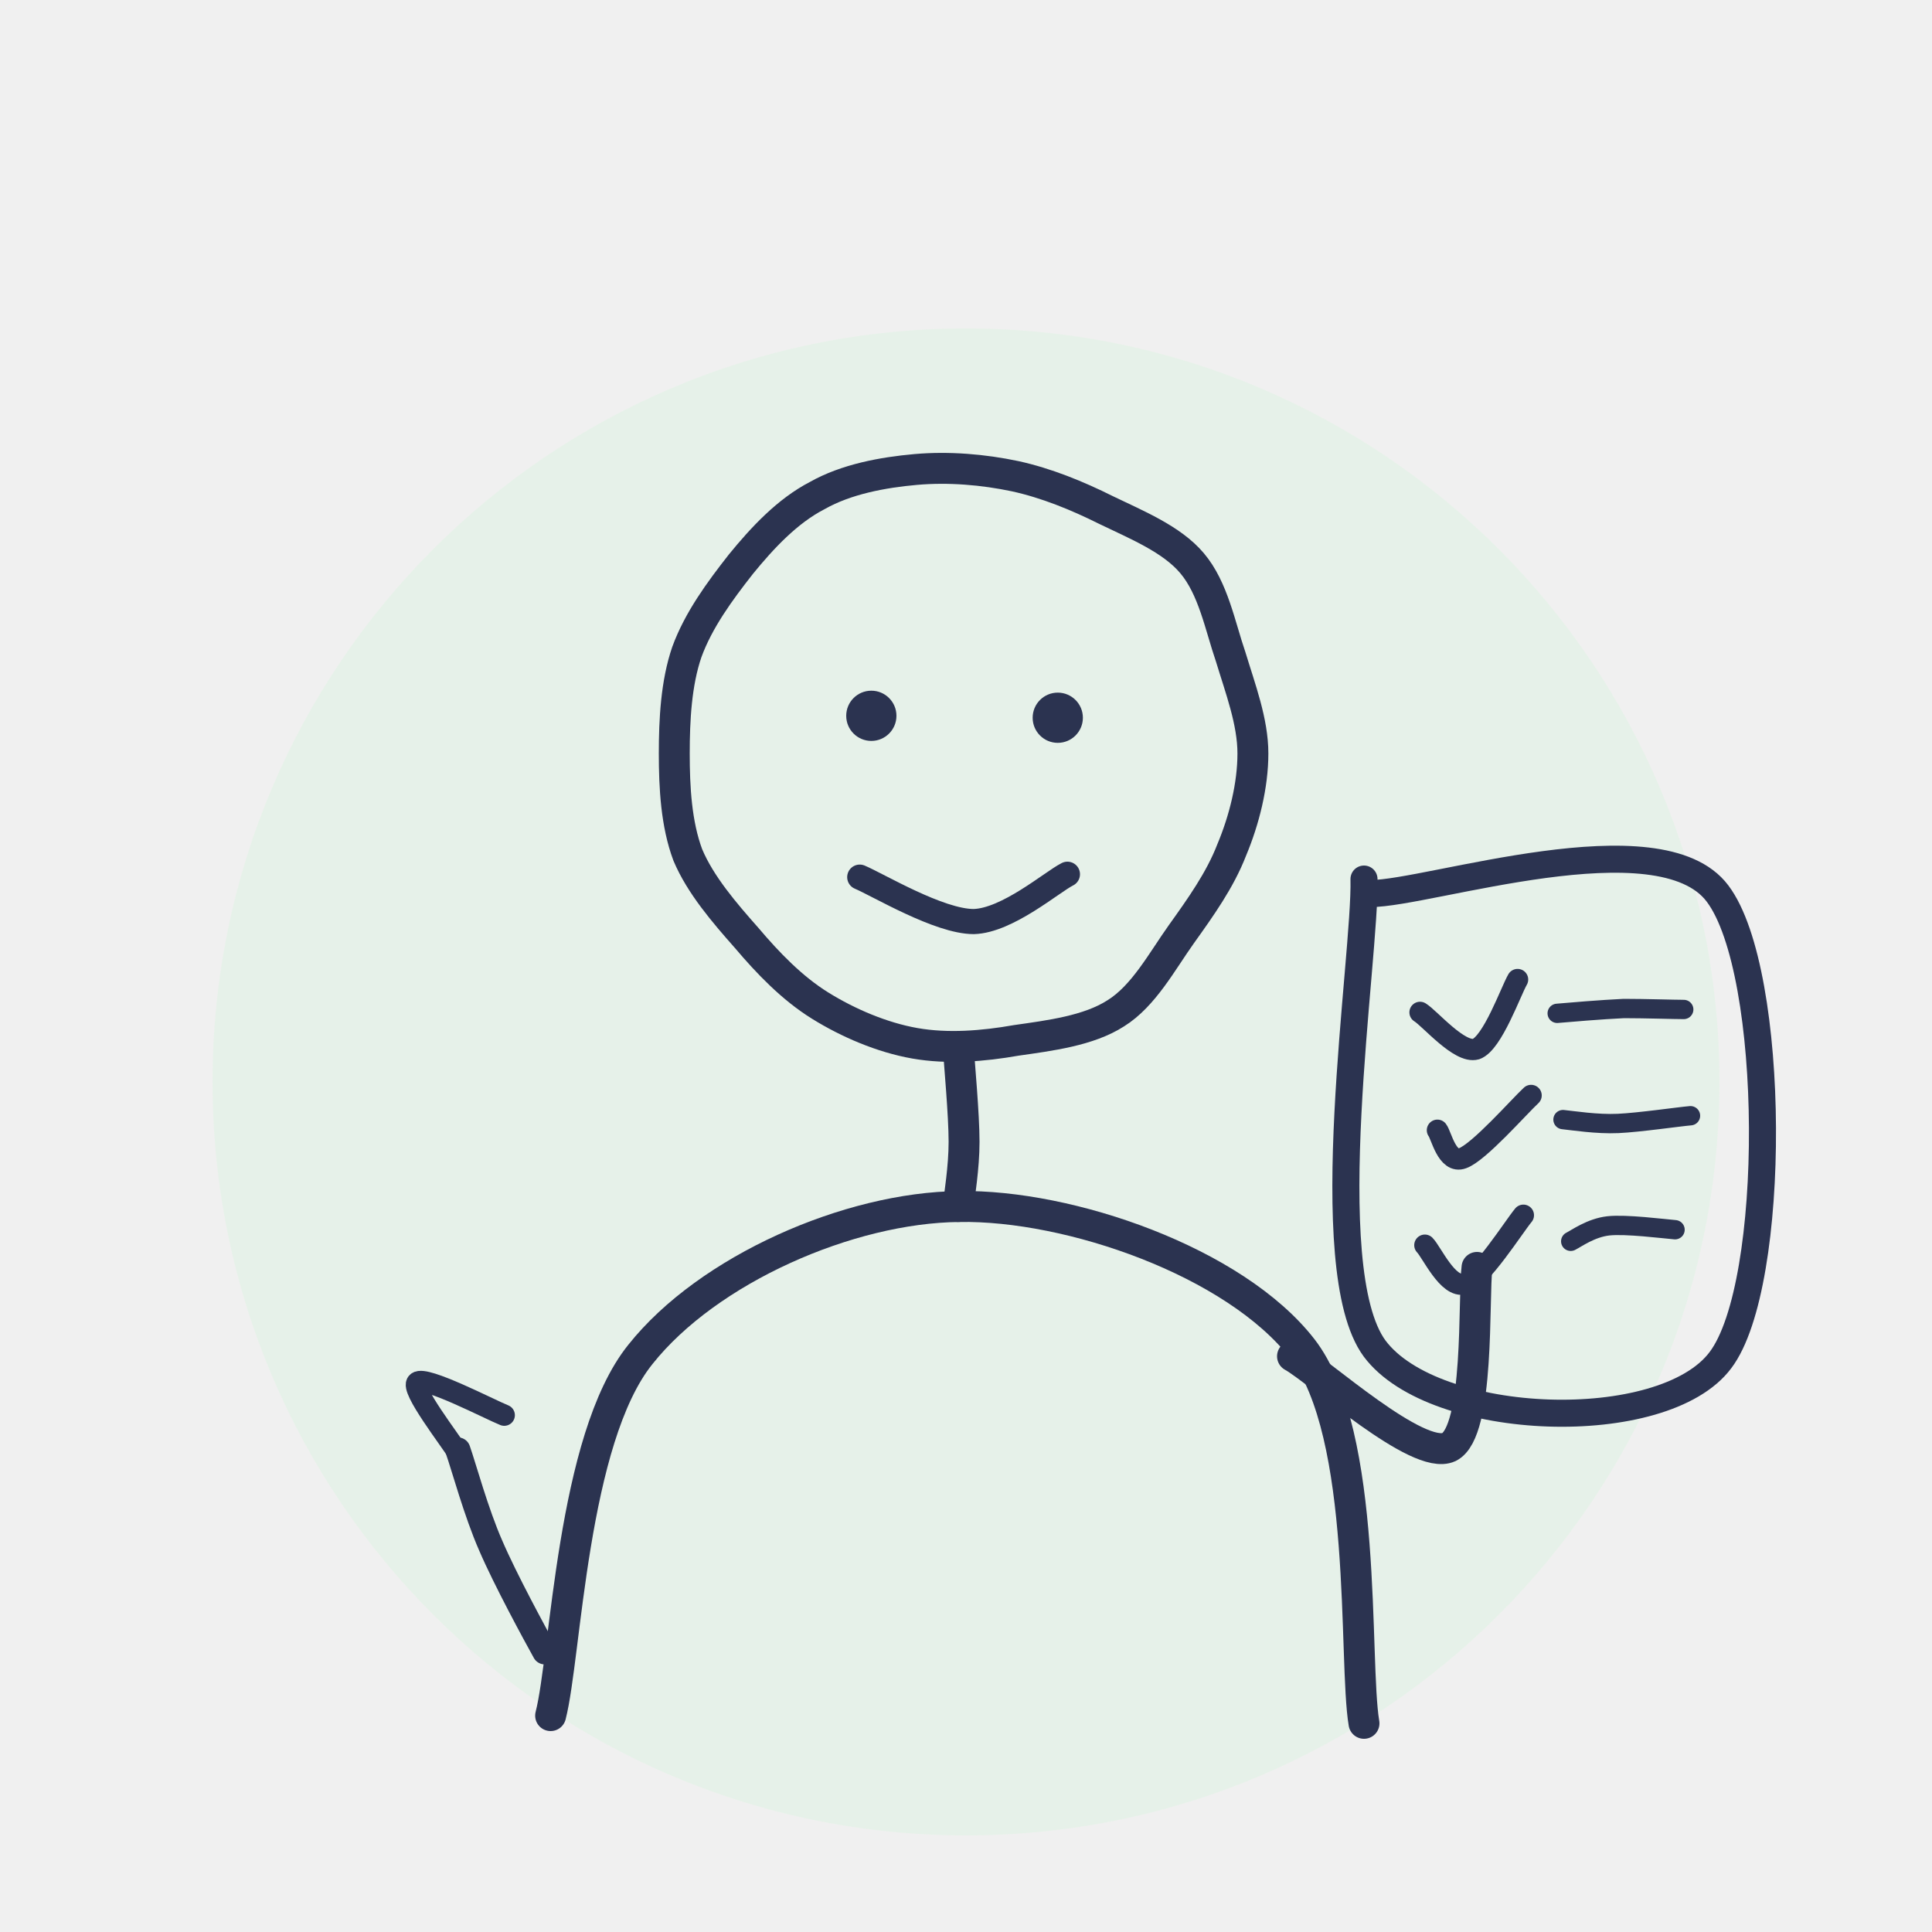
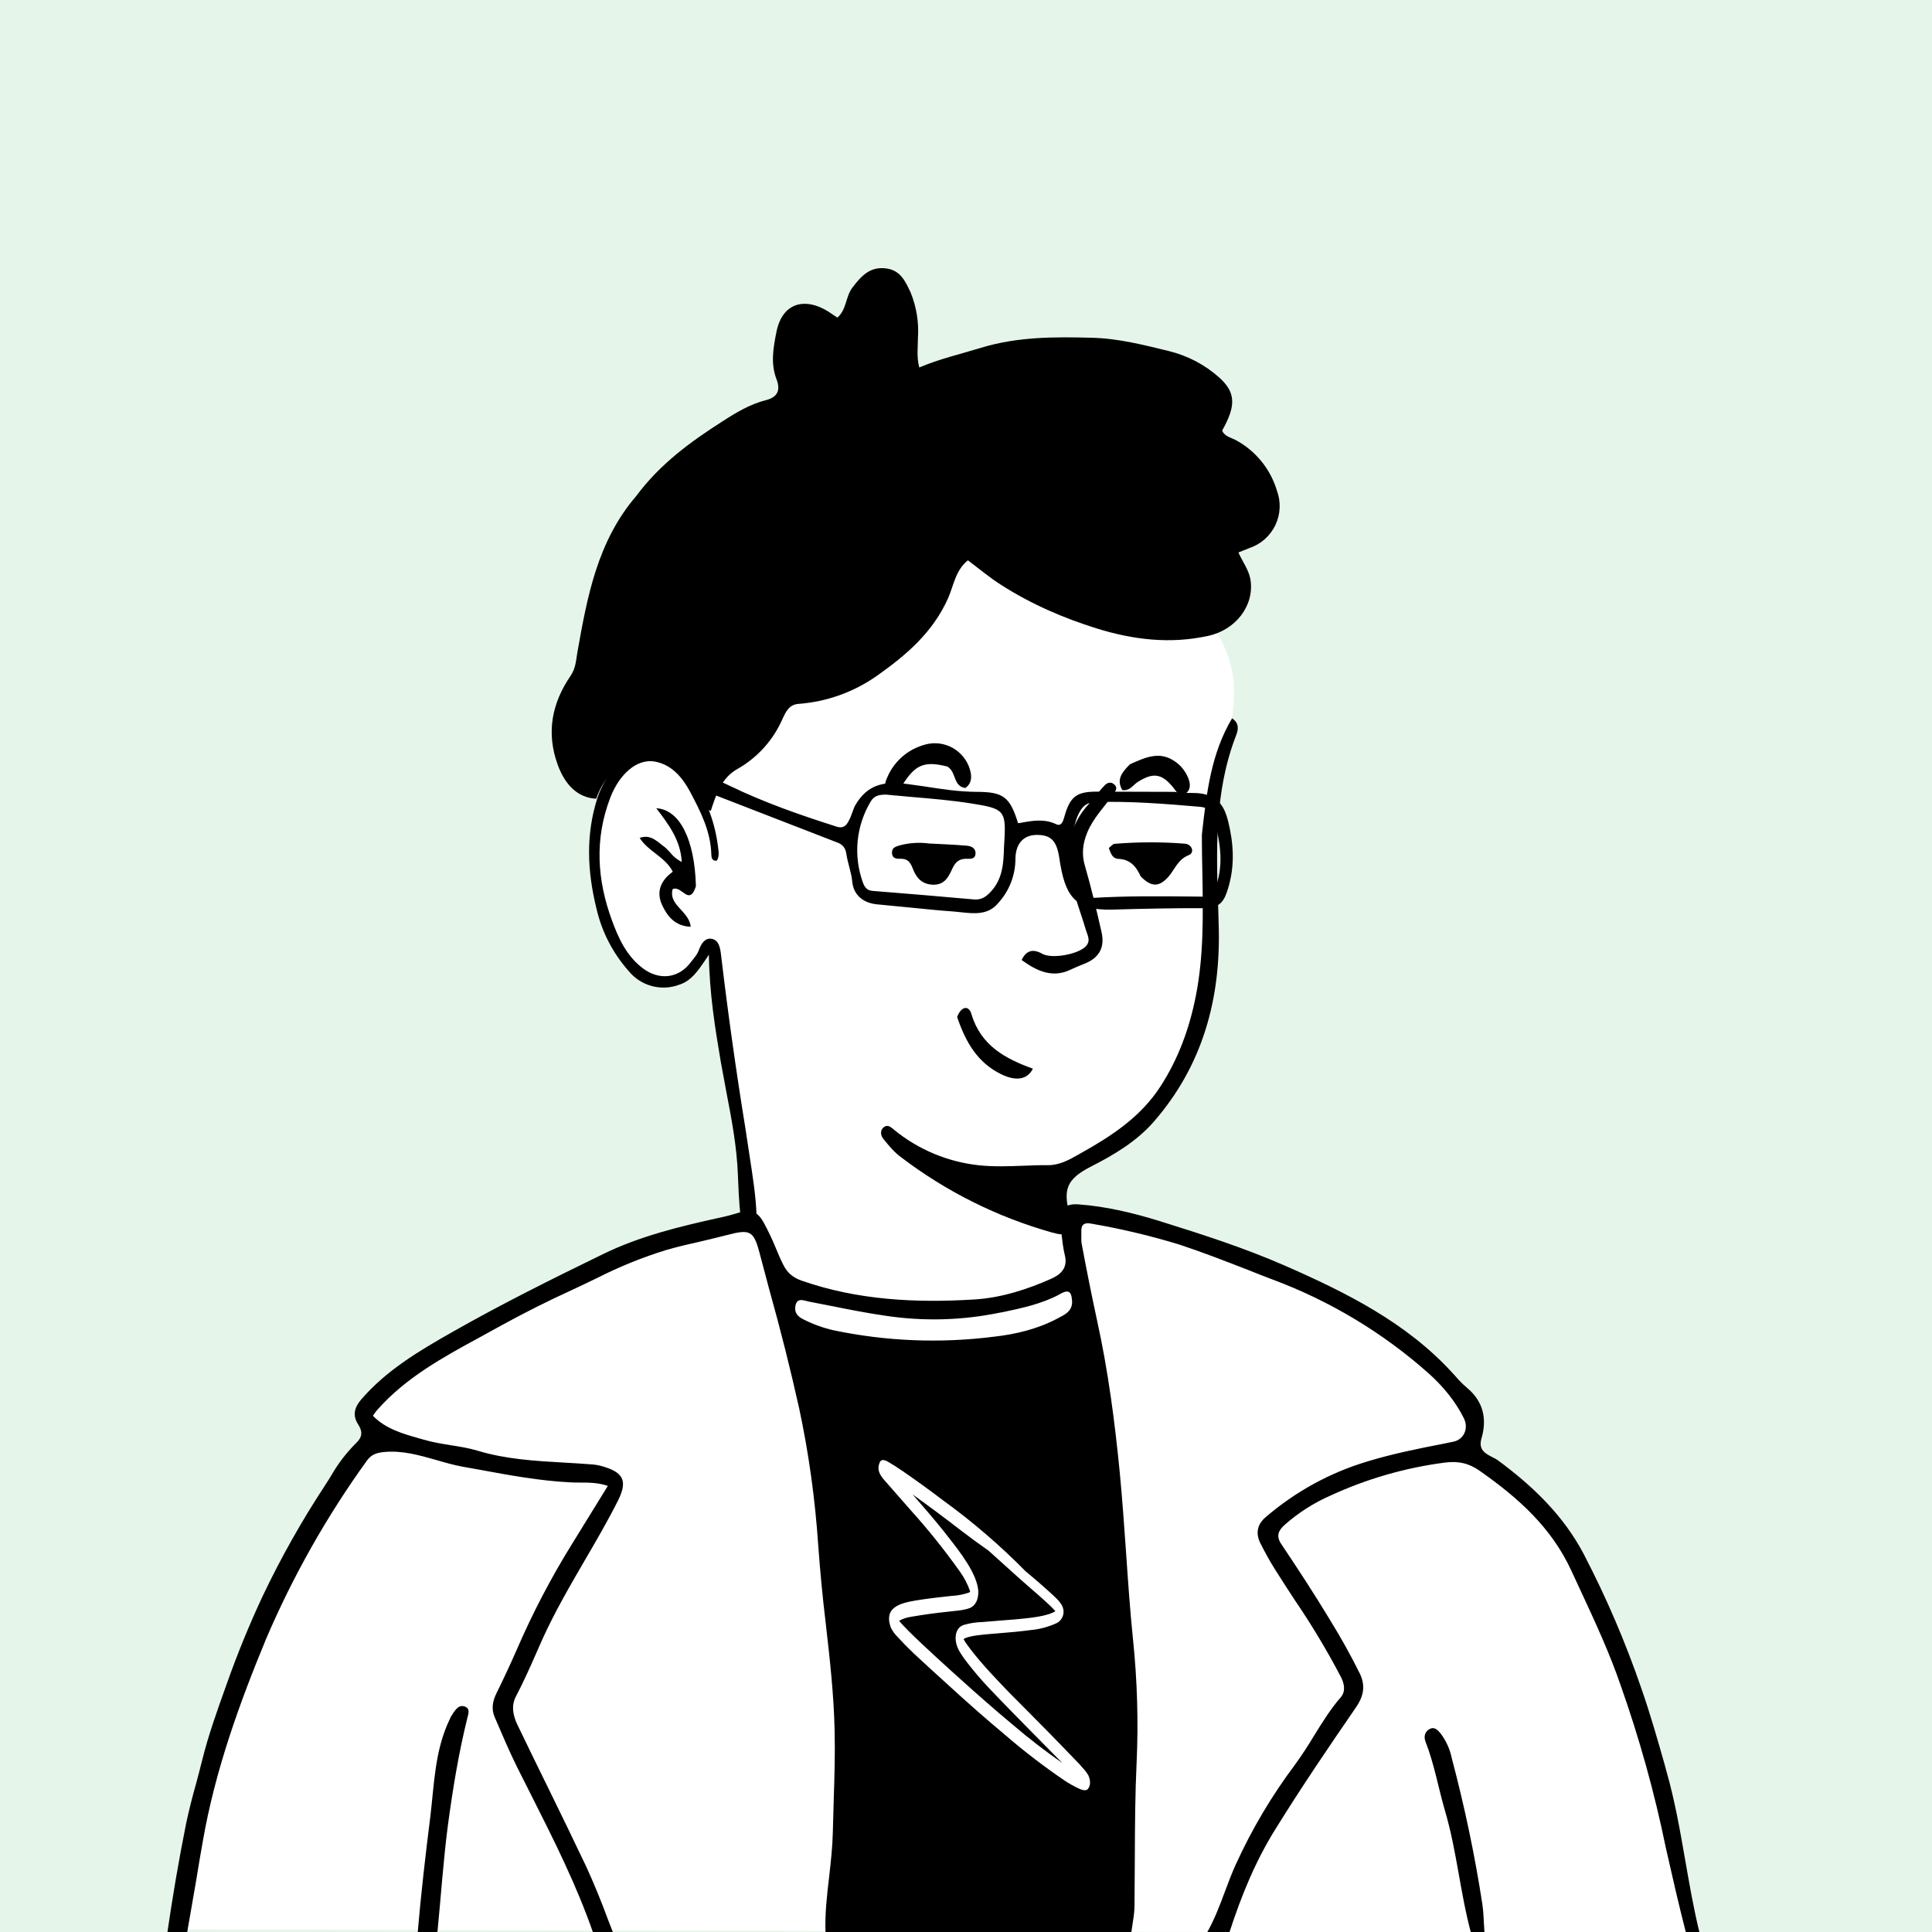
- <svg xmlns="http://www.w3.org/2000/svg" viewBox="0 0 200 200" width="200" height="200" role="img" aria-hidden="true">
-   <circle cx="100" cy="112" r="78" fill="#dff3e3" opacity="0.55" />
-   <path d="M127.5,88.0 C126.3,91.1 124.3,93.9 122.3,96.7 C120.3,99.5 118.4,103.1 115.5,104.9 C112.7,106.7 108.7,107.2 105.2,107.7 C101.8,108.3 98.1,108.6 94.7,108.0 C91.3,107.4 87.8,105.9 84.9,104.1 C82.0,102.3 79.5,99.7 77.3,97.1 C75.0,94.5 72.5,91.6 71.2,88.5 C70.0,85.3 69.8,81.5 69.8,78.0 C69.8,74.5 70.0,70.7 71.1,67.5 C72.3,64.2 74.5,61.2 76.7,58.4 C78.9,55.7 81.5,52.9 84.6,51.3 C87.6,49.6 91.4,48.9 94.8,48.6 C98.2,48.3 101.8,48.6 105.1,49.3 C108.3,50.0 111.5,51.3 114.5,52.8 C117.6,54.3 121.3,55.8 123.4,58.3 C125.6,60.9 126.3,64.8 127.4,68.0 C128.4,71.3 129.7,74.7 129.7,78.0 C129.7,81.3 128.8,84.9 127.5,88.0" fill="none" stroke="#2b3350" stroke-width="3.2" stroke-linecap="round" stroke-linejoin="round" />
-   <circle cx="90.2" cy="74.1" r="2.6" fill="#2b3350" />
-   <circle cx="109.5" cy="74.3" r="2.6" fill="#2b3350" />
-   <path d="M89.0,90.8 C90.9,91.6 97.2,95.4 100.8,95.4 C104.3,95.3 108.9,91.3 110.5,90.5" fill="none" stroke="#2b3350" stroke-width="2.6" stroke-linecap="round" stroke-linejoin="round" />
-   <path d="M99.2,108.4 C99.3,110.0 99.8,115.4 99.8,118.2 C99.8,120.9 99.3,123.8 99.2,124.9" fill="none" stroke="#2b3350" stroke-width="3.2" stroke-linecap="round" stroke-linejoin="round" />
-   <path d="M57.0,177.6 C58.6,171.4 59.2,149.0 66.3,140.2 C73.3,131.4 87.9,125.0 99.3,124.9 C110.7,124.7 127.8,130.6 134.8,139.6 C141.7,148.5 140.1,171.9 141.2,178.4" fill="none" stroke="#2b3350" stroke-width="3.2" stroke-linecap="round" stroke-linejoin="round" />
-   <path d="M133.8,140.4 C136.5,141.9 146.8,151.3 150.0,149.8 C153.2,148.2 152.5,134.3 152.9,131.2" fill="none" stroke="#2b3350" stroke-width="3.2" stroke-linecap="round" stroke-linejoin="round" />
-   <path d="M141.9,92.5 C147.9,92.5 171.8,84.5 177.8,92.5 C183.9,100.6 184.0,133.0 178.1,140.8 C172.2,148.7 148.5,147.9 142.3,139.6 C136.2,131.3 141.4,99.1 141.2,91.0" fill="none" stroke="#2b3350" stroke-width="2.8" stroke-linecap="round" stroke-linejoin="round" />
-   <path d="M147.0,104.8 C148.0,105.4 151.1,109.1 152.8,108.6 C154.5,108.0 156.4,102.6 157.1,101.4" fill="none" stroke="#2b3350" stroke-width="2.2" stroke-linecap="round" stroke-linejoin="round" />
-   <path d="M161.2,104.9 C162.3,104.8 165.9,104.5 168.1,104.4 C170.3,104.4 173.3,104.5 174.3,104.5" fill="none" stroke="#2b3350" stroke-width="2.0" stroke-linecap="round" stroke-linejoin="round" />
-   <path d="M148.8,117.0 C149.2,117.5 149.8,120.5 151.4,119.9 C153.1,119.3 157.3,114.5 158.5,113.4" fill="none" stroke="#2b3350" stroke-width="2.2" stroke-linecap="round" stroke-linejoin="round" />
-   <path d="M161.8,115.9 C162.8,116.0 165.3,116.4 167.5,116.3 C169.7,116.2 173.8,115.6 175.0,115.5" fill="none" stroke="#2b3350" stroke-width="2.0" stroke-linecap="round" stroke-linejoin="round" />
-   <path d="M147.5,128.9 C148.2,129.6 149.9,133.4 151.6,132.9 C153.3,132.4 156.7,127.0 157.7,125.8" fill="none" stroke="#2b3350" stroke-width="2.2" stroke-linecap="round" stroke-linejoin="round" />
-   <path d="M162.6,128.5 C163.2,128.2 164.7,127.1 166.5,126.9 C168.3,126.7 172.2,127.2 173.4,127.3" fill="none" stroke="#2b3350" stroke-width="2.0" stroke-linecap="round" stroke-linejoin="round" />
-   <path d="M56.4,171.0 C55.4,169.2 52.3,163.5 50.8,160.0 C49.3,156.6 48.0,151.8 47.4,150.1" fill="none" stroke="#2b3350" stroke-width="2.6" stroke-linecap="round" stroke-linejoin="round" />
-   <path d="M47.4,150.4 C46.7,149.2 42.4,143.7 43.2,143.1 C44.0,142.4 50.7,145.9 52.2,146.5" fill="none" stroke="#2b3350" stroke-width="2.2" stroke-linecap="round" stroke-linejoin="round" />
+ <svg xmlns="http://www.w3.org/2000/svg" viewBox="0 0 1744 1744" fill="none" shape-rendering="auto" width="240" height="240">
+   <mask id="viewboxMask">
+     <rect width="1744" height="1744" rx="0" ry="0" x="0" y="0" fill="#fff" />
+   </mask>
+   <g mask="url(#viewboxMask)">
+     <rect fill="#e5f5ea" width="1744" height="1744" x="0" y="0" />
+     <g transform="translate(531 487)">
+       <path d="M554 727.7c-99.2 297-363.8 388.6-503.7 19.8-19.3-50.7 31-69.5 66.2-91.9 24.1-15.3 36.8-28.5 35.3-42.2-7-64.4-36.9-243.8-36.9-243.8l-3-5.8s.7-1.6-2.2 1.2c-3 3-9.9 34.2-37 34.2-24.5 0-49.2-10.9-61-86.3C7.2 285.6 9.6 214 40 201c12.5-5.3 24-7.2 35.2-.8 11.3 6.4-13-22 112-126C268.4 6.4 396.7-3.5 448.5 8 500.3 19.5 552 44.8 574.9 98.5c27.8 65-25.9 114.3-14 262.5-2.2 53.6.8 171.2-146.6 210.6-28 7.5-19.3 48.4 22.7 58.4 67 21 117 72.3 117 97.9" fill="#fff" />
+       <path fill-rule="evenodd" clip-rule="evenodd" d="m554 266.2.1-1.4c4.1-36.4 8.2-71.7 27.1-103.4 6.5 4.4 5.7 10 3.7 15.2-19.9 51.2-18 104.4-16.2 157.6l.4 14c2.1 66.4-14.5 126.8-58.7 177.5-15.4 17.6-35.8 29.8-56.5 40.3-21.4 11-25.9 20.1-19.2 43.6l.8 2.6c1.4 3.9 2.8 7.9-1 11.8-4.5 4.6-9.5 3.3-14.8 1.8l-.6-.1a406.4 406.4 0 0 1-137-68.3c-6-4.4-10.8-10.3-15.5-16.1l-.3-.4c-2.5-3-3-7.8.5-10.4 3.3-2.5 5.8-.5 8.7 1.8l1 .9a145.5 145.5 0 0 0 76.3 31.7c13.4 1.4 26.6.9 40 .4 7.4-.3 14.8-.6 22.3-.5 10.2 0 18.7-4.7 26.7-9.2l2.8-1.6c27.8-15.5 54.3-32.8 72.2-60.7 16.1-25 25.9-52.2 31.6-80.9 7.2-36.1 6.6-72.7 6-109.8-.3-12-.5-24.2-.5-36.4ZM50.6 190.8c21.9-1.7 34 11.2 44.3 26.3a140.4 140.4 0 0 1 22.4 61.5c.5 3.7 1 7.6-1.2 11.3-4.5.6-4.9-3-5-5.6-.5-20.7-9.7-38.7-18.9-56.1-6.6-12.5-16.2-24.6-31.4-27.6-17.2-3.5-33 12-40.8 32.2-14.5 37.6-12 74.6 1.4 111 5.8 15.9 13.1 32.1 27.8 43.2 14.8 11.3 32.7 9.3 43.6-5.7l2-2.5c2-2.6 4-5.1 5-8 2.1-5.8 5.4-11.2 11.3-10.4 6.8 1 8 8.3 8.7 14a3661 3661 0 0 0 22 156.7l5.9 38.8c2.6 17.1 5.6 41.7 3.6 52.1a28 28 0 0 0-.3 2.2c-.4 2.8-.6 5-4.2 5.5-4.9.8-7-2-7.7-6.4-2.3-17-3-23.6-4-49.6-.9-25.2-5.6-50-10.4-74.9l-5-27c-5.2-30.8-10.3-62-10.8-97l-2 3c-7.6 11.3-13.7 20.5-24.5 24a40.5 40.5 0 0 1-46.1-12.5 127.8 127.8 0 0 1-28.8-55.8c-8.4-34-9.9-67.1.9-100.6 5.2-16.1 23.7-44.7 42.2-42Zm34.6 127.5c4.4 3.2 8.4 6 12-5.4-1.1-42.2-14.7-69.2-35.8-70.3 11.2 14.6 22 28.8 23 48.5a32.3 32.3 0 0 1-10.7-8.8c-2-2.2-4-4.4-6.5-6l-3-2.4c-4.8-3.6-9.7-7.4-17.8-4.5 3.8 5.8 9 10 14.3 14 6 4.7 12 9.3 15.6 16.5-10.6 7.7-15.2 17.7-9.7 29.9 4.8 10.5 11.9 19.2 25.9 19.8-.6-6.3-4.7-10.9-8.8-15.4-5-5.4-9.7-10.6-7.5-18.6 3.2-1.5 6.2.7 9 2.7Z" fill="#000" />
+     </g>
+     <g transform="translate(178 1057)">
+       <path d="m1351 688-1370-3.3s11.4-97 44.4-189.1c41.2-115.2 107.2-232 125-246.1 20.9-16.8-11.6-18.2 3.5-41.2 33.5-51.1 147-97.5 179.9-114.1 58.7-29.8 164.9-47.8 164.9-47.8l27.2 53.5s63.6 21.9 138.7 24.4C705 125.6 799 94.8 799 94.8L787.9 37s169.6 34.8 253.5 85.6c48.3 29.3 108.6 75 110 101.2 2.2 39.8 1.8 36.7 24.1 51.9 53.5 36.2 98.8 122 121.3 191.2C1314.4 521.1 1351 688 1351 688Z" fill="#fff" />
+       <path d="m842 687-269 1s19-182.5-1.4-325c-6.2-44.2-32.6-224.4-32.6-224.4s73.7 24.7 131.4 24.7C733 163.3 798 131 798 131s24.3 69 29 182.4l15 373.6Z" fill="#000" />
+       <path fill-rule="evenodd" clip-rule="evenodd" d="M301.5 563.4c20.5 40.6 41 81.3 56 124.6 6.6 0 12 0 17.7-1l-4.3-11a672.5 672.5 0 0 0-19.6-47.8 5876 5876 0 0 0-34.2-70.7c-9.4-19.2-18.8-38.3-28-57.5-3.8-8-6-16.9-1.3-25.8 6.7-12.8 12.6-26 18.4-39.2l5.2-11.8c11-24.4 24.5-47.6 38-70.9 10.6-18.1 21.2-36.3 30.6-55 8-16.3 5.6-24.5-12-30a48.4 48.4 0 0 0-10.5-2.3c-8.6-.7-17.2-1.2-25.9-1.7-26.4-1.5-52.9-3-78.6-10.8-8-2.4-16.3-3.7-24.6-5-8-1.3-16-2.6-23.8-4.9l-4.6-1.3c-14.8-4.2-30-8.6-41.4-20.3l1.7-2.4c1-1.3 1.8-2.5 2.8-3.5 25.5-28.7 59-47 92.3-65.1l20-11a963.1 963.1 0 0 1 62.6-31.4c7.9-3.7 15.8-7.4 23.7-11.3A394 394 0 0 1 423 71.5c10.6-3.1 21.4-5.6 32.2-8 7.8-1.9 15.6-3.7 23.3-5.7 20.1-5.3 23.8-4 29 15.7l9.1 34.2a2051 2051 0 0 1 26.8 106.6c8.7 40.7 14.4 82 17.2 123.5a1480 1480 0 0 0 6.8 70.7c3.7 32.2 7.3 64.3 8 96.7.5 20.8-.1 41.6-.8 62.4l-.8 29c-.3 13.5-1.8 26.9-3.3 40.2-2 17-4 34-3.3 51.2 6.7 0 12.2 0 17.8-1.2l.6-16.2c.2-10.2.5-20 1.6-29.6 5.7-51 4.8-102 3.7-153-.7-33.6-3.6-67-8.4-100.2a605.8 605.8 0 0 1-4.6-52.8c-1.3-23-2.6-46.1-7.3-69a1627 1627 0 0 1-6.7-34.2 906 906 0 0 0-13-61.8c-.2-1-.6-2-1-3-1.2-3-2.5-6 .6-8.9 4-3.8 9.1-2.7 14-1.4A373 373 0 0 0 690 167.3c31.6-2.4 62.8-5.8 91.8-19.5 8.7-4 15.5-1.5 17.4 9 1 5.6 1.7 11.2 2.4 16.9 1 7.9 2.1 15.8 3.8 23.4 7.8 34.8 10 70 12 105.2 1 16.1 2 32.2 3.5 48.3 1.1 12 2 24.2 2.8 36.3 1 14.6 2 29.1 3.6 43.7 6.3 60.7 4.7 121.5 2.7 182.3l-.7 20c-.7 18.4-1.4 36.7-1.4 55 5.8 0 10.4 0 15.4-1l.8-5.3c1-6.5 2-12.5 2-18.4l.3-44.7c.1-28 .3-56.2 1.6-84.2 1.7-37 .6-74-3.2-111-2.7-26.2-4.5-52.4-6.3-78.7-1.7-24.1-3.4-48.3-5.7-72.4-4.5-46-10.5-92-20.5-137.3a2499.2 2499.2 0 0 1-13.8-68.7c-.5-2.4-.4-5-.4-7.4v-4c-.3-6.4 2.7-8.5 9.1-7.2a642.2 642.2 0 0 1 79.2 18.8c21 6.9 41.7 15 62.3 23 7.3 3 14.7 5.8 22 8.6a446.7 446.7 0 0 1 141 84.8c13 11.7 24.1 25.1 31.8 40.6 4.5 9.3-.3 19.2-9.6 21l-9.2 1.9c-22.7 4.4-45.4 9-67.6 15.7a251.6 251.6 0 0 0-92.9 50.8c-7.6 6.6-8.7 14.7-4.5 23.2 4 8 8.4 16 13.2 23.6 5.8 9.2 11.7 18.4 17.7 27.5a705.7 705.7 0 0 1 42 70c3.2 6.5 4 13-.3 18-9.4 10.8-16.8 22.9-24.3 35a360.3 360.3 0 0 1-16.9 25.7 486 486 0 0 0-53.6 90.3c-3.6 7.9-6.6 16-9.7 24.2-4.8 13-9.7 25.8-16.5 37.7 7.5 0 14 0 20.6-1 10.7-33 23.5-64.2 41.5-93 23-37.1 47.5-73.3 72.3-109.3 6.3-9 9.7-18.8 3.8-31a589 589 0 0 0-27-48.5l-.4-.7c-13.9-23-28.7-45.6-43.7-68-4.7-7.2-2.2-12 3-16.8a158.1 158.1 0 0 1 41.7-26.7 355.4 355.4 0 0 1 102.9-29.7c12.8-1.7 22.3.7 32 7.6 34.6 24.3 64.6 51 82.6 90.3l8.7 18.7c12.8 27.6 25.6 55.2 35.5 84a1107 1107 0 0 1 41 147.4c5.8 25.6 11.6 51.2 18.2 76.7 4.9 0 8.6 0 12-1-5.3-21.6-9-43.3-12.8-65-4.7-27-9.4-54-17-80.4l-1.4-5.3c-6.6-23.2-13.2-46.4-21.1-69a882 882 0 0 0-52-121.3c-18.2-34.7-45.8-61.4-77.7-84.9-1.4-1-3.2-1.9-5-2.8-6-3.1-12.7-6.5-9.7-16.8 5.2-17.6 1.8-33.7-13.7-46.3a86.8 86.8 0 0 1-9.6-9.7l-3-3.3c-41.4-45.3-95.8-72.5-151.8-97-36.4-15.9-74.5-28.1-112.6-40-23.7-7.3-48-13.2-73-15-12.7-1-18 4.8-16.5 16.8.4 3 .8 6 1 9 .8 6.7 1.5 13.5 3.1 20 2.8 11.2-3.2 17.2-12 21.2-22 9.8-45.4 17.3-69.4 18.8-52.8 3.3-105.4.7-156-16.9-8.5-3-13.3-7.4-16.9-14.7-2.5-5-4.7-10.2-6.8-15.3a224 224 0 0 0-11-23c-5.4-9.6-11.8-11.8-21.6-8.6-6.4 2-12.8 3.7-19.3 5C434.6 50.4 399.3 59 366.5 75c-46 22.4-91.7 45.1-136 70.3-30.3 17.2-60 34.8-82.7 61.3-6.2 7.3-7.5 14.5-2.5 22.2 4.2 6.5 3.9 11.5-2 17a139.2 139.2 0 0 0-22.8 30c-1.8 2.8-3.5 5.7-5.4 8.5-21 32-39.7 65.2-56 99.5A873.4 873.4 0 0 0 26.7 463l-1 2.8c-7.9 22-15.7 43.9-21.3 66.5a925 925 0 0 1-5.6 21.5 563.4 563.4 0 0 0-8.8 35.3c-6.6 32.9-12.2 66-17 98.9 6.7 0 12.1 0 18-1l8-46c2-12.3 4-24.5 6.2-36.6 11-63 32.6-123 57-182a838.3 838.3 0 0 1 91-160.9c4-5.6 9-7.2 15.7-7.8 16.4-1.5 31.6 2.9 46.8 7.2 7.8 2.3 15.6 4.5 23.5 6l15.7 2.8c27 5 54 10 81.8 11.4 2.9.2 5.8.2 8.7.2 8.1 0 16.5 0 25.3 3l-8.4 13.6-23.8 38.6a729.7 729.7 0 0 0-50 95.6 948.5 948.5 0 0 1-18.2 39.1c-3.8 7.6-4.9 14.6-1.7 22l1.3 3c6 14 11.9 27.8 18.6 41.4l13 25.8Zm476.8-452c4.8-2.6 10.3-5.4 11.2 3.7 1.8 10.6-5.4 14.2-11.5 17.3l-1.8 1c-17.5 9.2-37 14-56.8 16.2a437 437 0 0 1-145.1-5.8c-9.6-2.2-18.8-5.6-27.4-10-5.6-2.7-8.1-6.8-6.8-12.5 1.5-6 5.5-5 9.5-4l2.4.6 19.4 3.8c16.5 3.3 33.1 6.6 49.9 9a293 293 0 0 0 103.8-2.9l1-.1c18-3.8 35.8-7.5 52.2-16.2Z" fill="#000" />
+       <path d="M199 688c3-35 7-69.8 11.4-104.7 3.6-29.7 4-60 17.4-88 1-2.4 2.3-4.6 3.8-6.7 2.3-3.1 5-6.8 9.7-5.2 5.3 1.7 3.6 6.4 2.7 9.9-8 32.1-13.3 64.8-17.7 97.5-4.1 31.5-6.2 63.3-9.4 96-5.8 1.2-11.2 1.2-18 1.2ZM1149.9 688c-9.8-36.3-12.8-73.7-23.3-109.7-6.2-21-9.8-42.8-17.9-63.4-1.6-4.2-.5-9 4-11.2 4.4-2.3 7.4 1.3 9.9 4.3a55.4 55.4 0 0 1 9.9 22.1c11.5 43.4 20.8 87.4 27.6 131.7 1.2 8 1.2 16 1.9 25.2-3.5 1-7.3 1-12.1 1Z" fill="#000" />
+       <path fill-rule="evenodd" clip-rule="evenodd" d="M797.4 536.7c2.5 2.7 5 5.4 6.9 8.6 2 4 2.8 10-1 13.3-2.5 1-5 0-7.2-1l-.7-.3a96 96 0 0 1-12.4-7 586 586 0 0 1-52.4-40.1 1501.4 1501.4 0 0 1-53-46.5c-10.3-9.3-20.6-18.7-30.8-28.2a281.8 281.8 0 0 1-14.7-15 30.6 30.6 0 0 1-6-8.4c-6.4-17.8 7.6-21.9 22.8-24.4 10.9-1.8 22-3 33-4.2h.8a57.7 57.7 0 0 0 13.7-2.8c1-.4 1-.5 1.3-1v-.3a68.3 68.3 0 0 0-9.4-18 610 610 0 0 0-44.6-55.6 7452 7452 0 0 0-19.3-22l-2-2.3c-4.7-5.2-9.4-10.4-6.5-17.8 1.4-4.6 5.8-2.4 8.7-.6a163 163 0 0 1 11.2 7.2h.1a971.7 971.7 0 0 1 37.6 27.2 589.2 589.2 0 0 1 74.4 64 592.2 592.2 0 0 1 24.6 21.4c2.9 2.7 5.7 5.3 7.7 8.6 3.5 5.7 2 13-4 16.5a71.5 71.5 0 0 1-24.3 6.5c-8.8 1.2-17.8 2-26.7 2.7l-8.5.7c-8.3.7-16.9 1.5-22.6 3.5-.8.3-1.6.7-2.3 1.2 1.4 2.6 2.1 3.6 3.4 5.3l2.5 3.4c11 14.4 23.7 27.5 36.3 40.6A7081.6 7081.6 0 0 1 751 489c10.9 11 21.8 22 32.6 33.2l1.5 1.6 11 11.4 1.4 1.4Zm-116.6-85.3 8 7.2c15.7 14.2 31.7 28.2 48 41.8a575.5 575.5 0 0 0 44.2 34.1l-24-24.3c-14.5-14.7-29-29.4-43.3-44.5-6.8-7.3-13.3-15-19.4-22.9-.6-1-1.3-1.8-2-2.7-2.2-3.2-4.6-6.5-6-10.1-2.8-6.7-2.8-17.4 5.7-20.2a64.4 64.4 0 0 1 16.8-2.6l15.8-1.3 14-1.1 2-.2c11-1 27-2.6 34.1-7.2-5-5.7-14-13.4-22.3-20.6l-10.6-9.3a3562 3562 0 0 1-27.4-24.7c-8.3-5.8-16.5-11.8-24.6-18a1554.7 1554.7 0 0 0-44-32.8c9.5 10.9 19 21.9 28.1 33.2l3.9 5c11 14 26.3 33.5 27.3 49.1.2 5.8-1.4 12.3-7.3 15.1-4.8 1.9-10 2.4-15 2.9l-5.3.6a488 488 0 0 0-32.7 4.5c-4 .7-7.2 1.4-11.2 3.7 7 8.7 30.7 30.3 47.2 45.3Z" fill="#fff" />
+     </g>
+     <g transform="translate(266 207)">
+       <path d="M308.3 240.8c21.5-29 49-49 78.1-67.6 12.4-8 24.8-15.4 39-19 10.8-2.7 13.2-9.2 9.6-18.7-5.5-14.3-3-28.2-.2-42.5 5.8-29.4 29.2-32 51-16l4.1 2.7c8.4-7.2 7.3-18.8 13.5-27 8-10.5 15.8-19.3 30.5-17.4 13 1.6 17.5 11.9 22.1 21.7a92 92 0 0 1 6.6 41.2c0 8.3-1.3 16.8 1.2 26.5 18.5-7.8 37.4-12.1 55.9-17.8 33-10 66.2-9.9 100-9 24 .6 46.9 6.5 69.8 12.1a106 106 0 0 1 45 23.7c15.2 13.6 15.3 25.7 2.7 48 2.2 5.2 7.7 6.2 12 8.4a76.7 76.7 0 0 1 37.4 45.6 40 40 0 0 1-24.7 52l-10 4c3.8 8.6 9.7 16 11 25.3 3.2 22.9-13.4 44.6-38.3 50-34.1 7.5-67.4 3.6-100.6-6.7-30.4-9.5-59.2-22-86.1-39.2-10.5-6.6-20-14.7-30.2-22.3-11.2 9-12.8 22.6-17.7 33.8-13.8 31.3-38 51.8-64.5 70.5a141 141 0 0 1-70.9 25.3c-8.4.7-11.3 7.3-14 13a96.2 96.2 0 0 1-41 45.8c-14.2 7.9-19.1 22.8-24 37.8-8.7-3.2-10.6-10.3-13-17-10-29-47.5-41-69.8-23a60 60 0 0 0-20.6 29c-16.1-.8-27.9-11.8-34.7-30.5-10.7-29.2-5.2-56 11.6-80.5 4.7-7 4.8-13.7 6.1-21.2 8.9-50 18-100.2 53.1-141Z" fill="#000" />
+     </g>
+     <g transform="translate(791 871)">
+       <path d="M73 47c3.7-9.7 10.6-11 13-2.3 8.5 28.2 30.5 40 55.4 49-5.2 10.2-15.5 11.2-28 5.3C91.3 88.5 80.6 69.5 73 47Z" fill="#000" />
+     </g>
+     <g transform="translate(653 805)" />
+     <g transform="translate(901 668)">
+       <path d="M82 57.5c4.9-6 9.2-11.2 13.8-16.2 2.5-2.8 6-4 9-1.2 3.5 3 1.3 5.8-.8 8.8C96 60.4 86 70.1 80.5 83.4c-4 9.8-5.3 19-2.3 29.6 5.8 19.9 10.5 40 15.1 60.2 3.3 14.4-2.3 23.8-16 29-4 1.6-7.9 3.2-11.7 5-16.4 8-30.4 1.5-44.4-8.6 3.8-8 9.6-10.7 18.5-5.7 8.7 5 32.7.6 39.6-6.8 4.5-5 1.4-9.7 0-14.4-5.8-19.7-14-38.7-15.6-59.8a68.6 68.6 0 0 1 18.4-54.4Z" fill="#000" />
+     </g>
+     <g transform="translate(610 680)">
+       <path d="M419.6 111c-4.2-9.5-9.9-15.2-19.8-15.7-6-.3-7-5.1-8.9-9.8 2-1.5 3.5-3.7 5.3-3.8 21.1-1.7 42.4-1.8 63.5-.1 6 .4 9.3 8 3.2 10.4-10 4-12.5 13.2-18.5 19.8-8.2 9-15.2 9.1-24.8-.8ZM228.6 81.4c12.2.7 23.1 1 34 2 3.6.3 8 1.8 8 6.7 0 5.6-4.6 5.2-8.3 5.1-6.3 0-9.7 2.7-12.5 8.6-3.4 7.4-6.9 15.3-18 14.8-10.5-.5-15.1-7.2-18.1-15.2-2.2-5.7-5-8.4-11-8.2-3.4.1-7.1-.2-7.5-4.9-.4-5 3-6 7-7.2a67.9 67.9 0 0 1 26.4-1.7Z" fill="#000" />
+     </g>
+     <g transform="translate(610 680)">
+       <path fill-rule="evenodd" clip-rule="evenodd" d="M450.2 34.8c4.7 1 9.2 1 13.6 1 4.8 0 9.4 0 14 1.2 13 3.5 17.8 12.3 20.8 24.2 5 20.2 6.2 40 .1 60.3-3.4 11.5-7 18.4-22 18.3-27.5-.1-55.1.5-82.7 1.3-34.7 1-42.8-13.4-47.7-46.1-2.3-15.6-7.1-21.7-21.3-21.3-11.5.4-18.6 8.3-18.4 22.8a59 59 0 0 1-15.2 38.3c-9 11.3-21.6 10-33.7 8.7l-7-.7c-12.8-.9-25.6-2.2-38.5-3.5l-29.9-2.9c-12.5-1-21.8-8-23-20.6-.4-4.6-1.6-9-2.7-13.3-1-3.8-2-7.7-2.6-11.6-.7-5.4-3.3-8.5-8-10.3L31 36a49.2 49.2 0 0 1-16.2-12.3l-1.3-1.3c13.7-2.7 24.6 1.8 34.7 6.7 31.3 15.2 64 26.6 97 37.1 7 2.2 9.4-2 11.7-6.7 1-1.9 1.6-3.8 2.3-5.7.9-2.5 1.8-5 3-7.2 10.4-17.4 24-22 47.3-18.8l14.4 2c15.7 2.5 31.5 4.9 47.6 5 24.3 0 30.2 4.6 37.5 28.3l2.7-.4c10.4-1.9 21-3.8 31.7 1.3 4.7 2.2 6.2-2.5 7.3-6.4 5.1-18.5 11-23 29.3-23l70.2.2Zm-260.4 2.5c-5.7 0-10.8.7-14 6.5a85.6 85.6 0 0 0-7 72.5c1.5 4.2 3.5 7.5 8.8 7.9 30.4 2.4 61 5 91.4 7.7 6.5.6 10.8-2 15.3-6.9 11-11.7 11.6-26.2 12-40.3l.4-6.7c1.5-26.3-.8-28.1-29.1-32.6-17.9-2.9-36-4.4-54.7-6l-23-2.1Zm171.7 78c-3.9-9.3-7.8-18.8-6-29.4 1.2-4.3 2-8.5 2.8-12.6 1.5-7.4 2.8-14.4 6.5-20.8 3.3-5.8 7.5-8.3 14.3-8.5 31.5-.9 62.8 1.6 94.2 4.3 6.5.6 10.7 3.5 12.2 9.3 5.5 20.6 9.7 41.3 2.1 62.6-2.1 6-4.6 9.2-11.4 9.2l-8.8-.1c-30.2-.3-60.3-.6-90.5 1.2-7.7.5-11.9-6.5-14.4-12.7l-1-2.4Z" fill="#000" />
+     </g>
+     <g transform="translate(774 657)">
+       <path d="M81.4 35C60 29.6 52 33.2 40 52.6c-2.4 4-3.4 11.4-10.6 7-5.6-3.4-5.3-8.8-2.6-14.6a51.4 51.4 0 0 1 38-30.7 33.1 33.1 0 0 1 37.5 26.4c.9 5.3.1 10-4.8 13.6-11.2-1.3-8-14.2-16-19.1ZM246.2 32.8c14-6.2 27-12.4 41.2-1.9 5.1 3.7 9 8.8 11.3 14.7 2 5 2.3 10.7-2.7 13.8-5.7 3.5-8.1-2.1-11-5.6-10.4-12.8-18.4-13.7-32.4-4.6-4 2.6-6.8 8-13.5 7-5.7-9.6-.1-16.3 7-23.4Z" fill="#000" />
+     </g>
+     <g transform="translate(0 559)" />
+   </g>
</svg>
